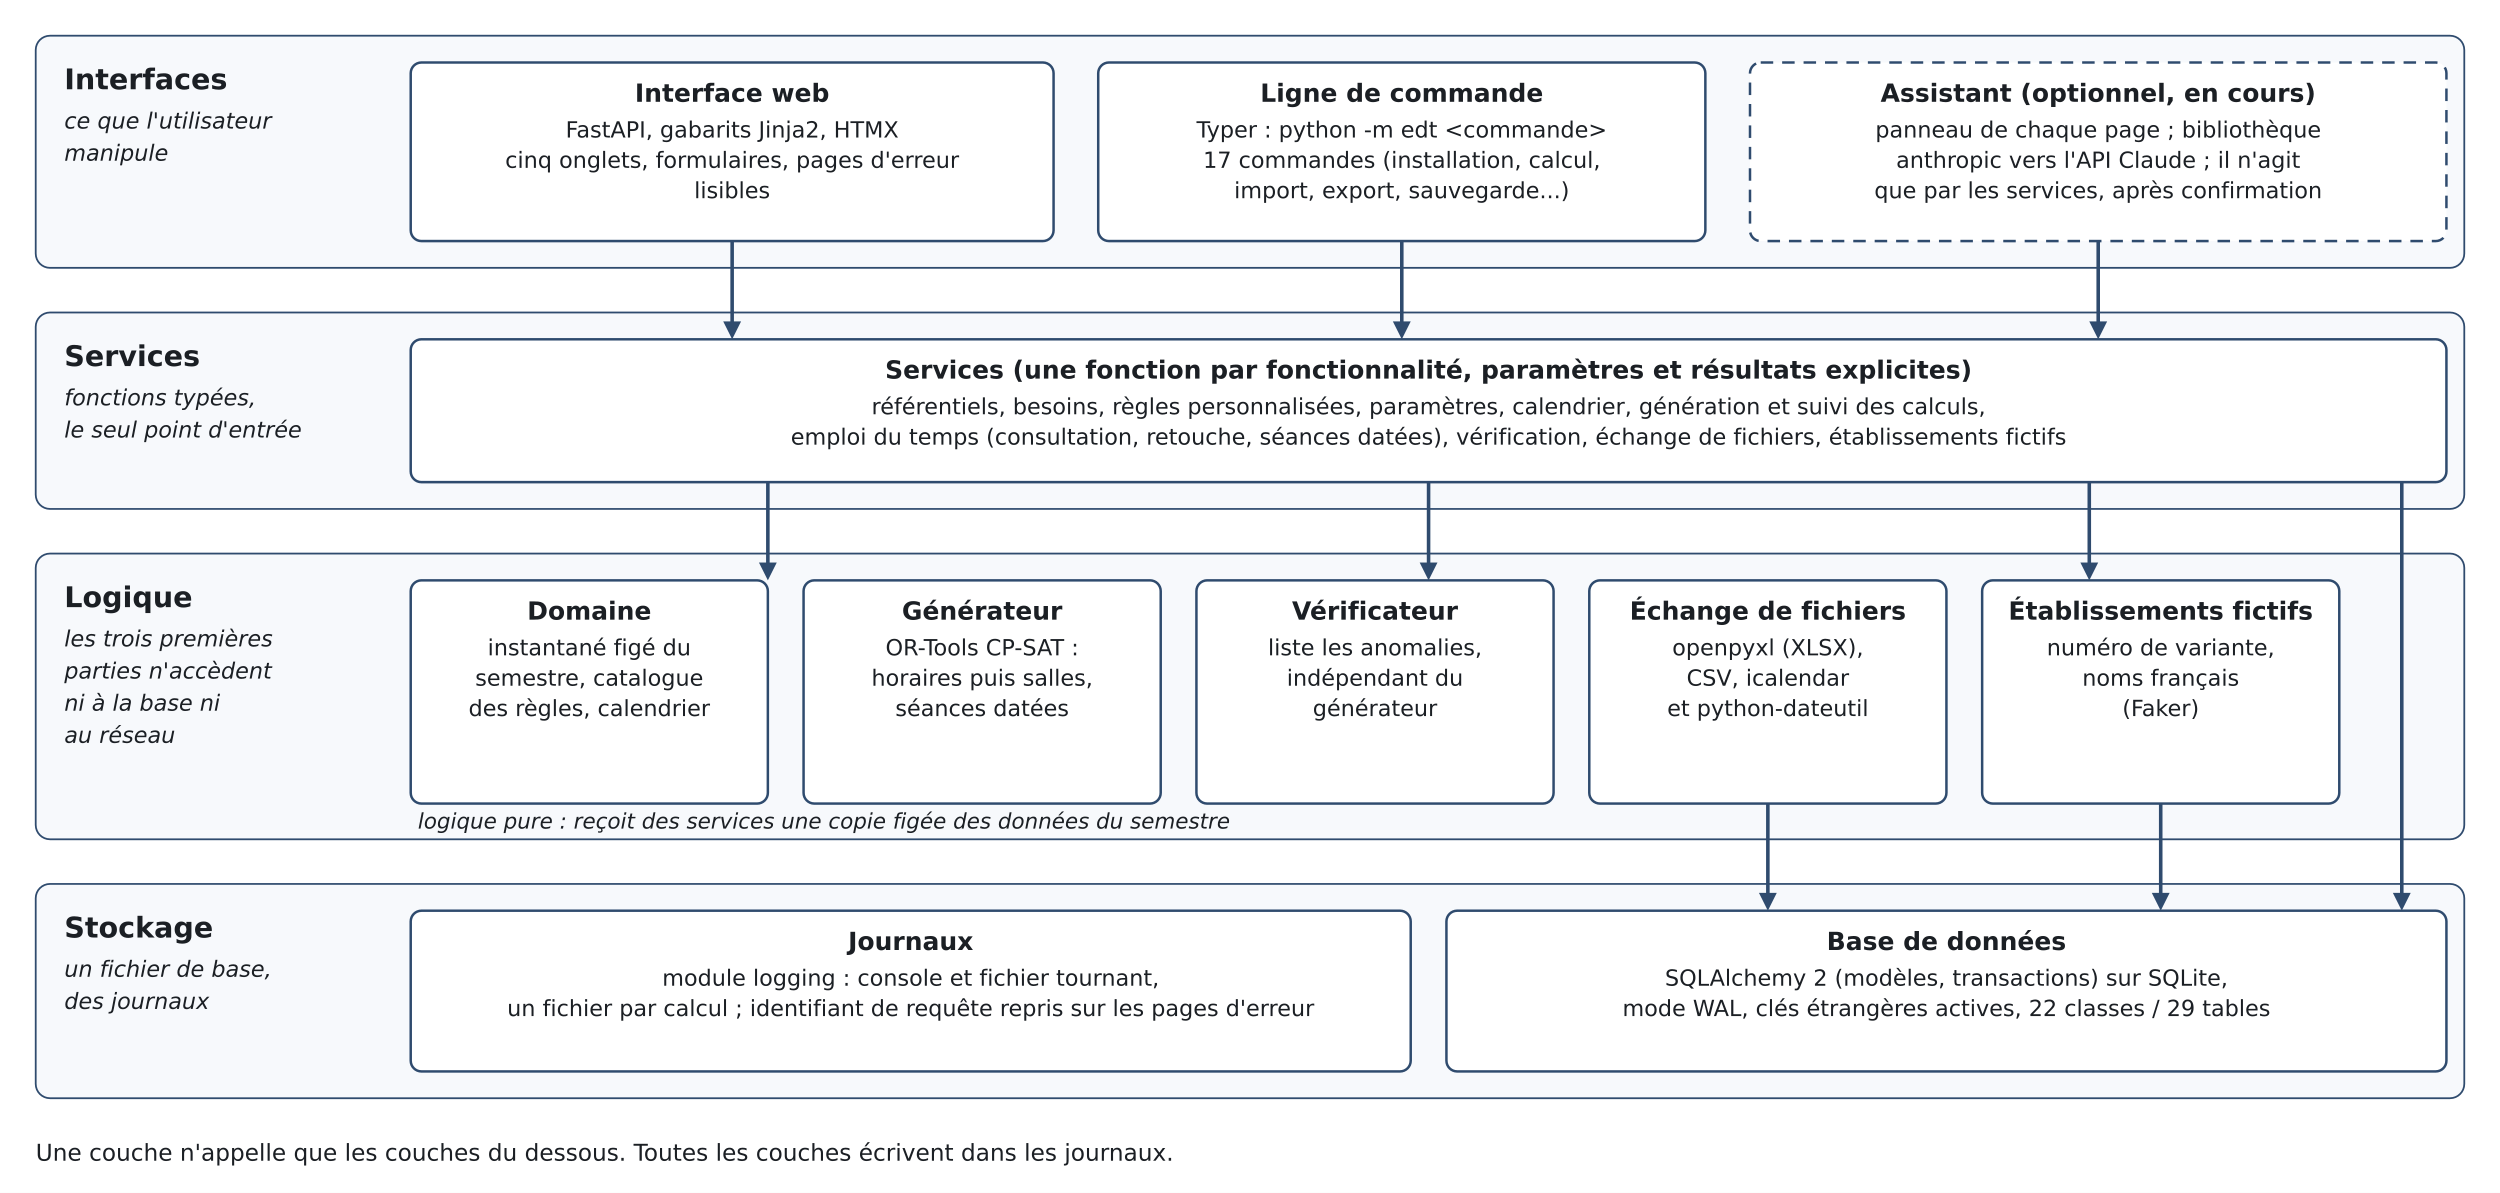
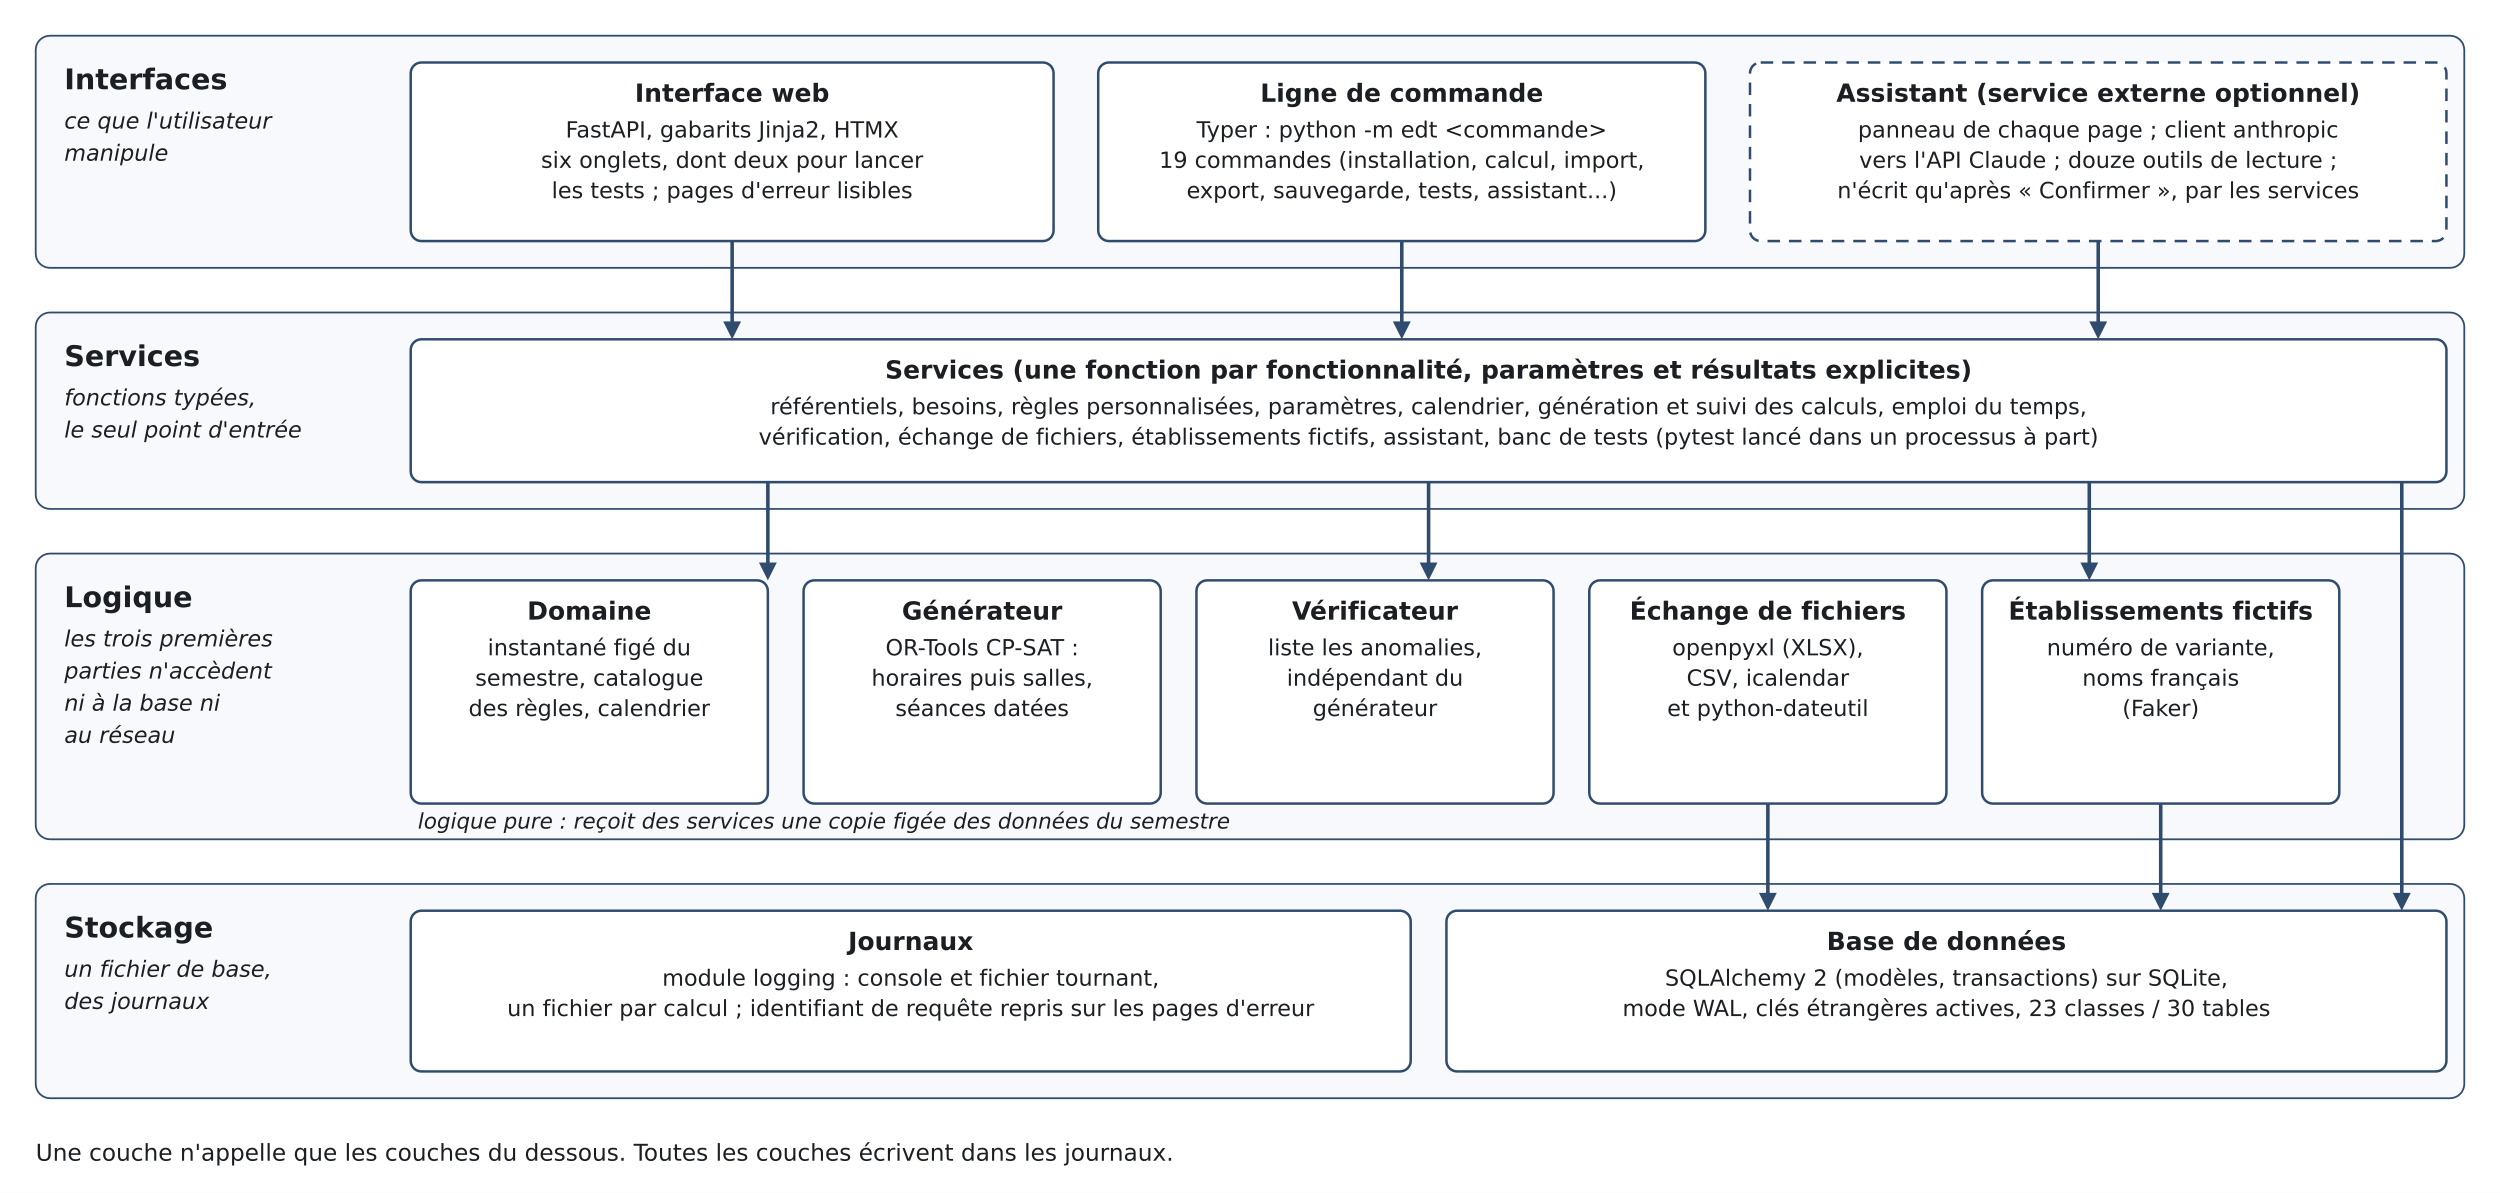
<svg xmlns="http://www.w3.org/2000/svg" width="1400" height="668" viewBox="0 0 1400 668" font-family="Segoe UI, DejaVu Sans, Helvetica, Arial, sans-serif">
  <rect x="0" y="0" width="1400" height="668" fill="#ffffff" />
  <rect x="20" y="20" width="1360" height="130" rx="8" fill="#f7f9fc" stroke="#2f4b6e" stroke-width="1.0" />
  <text x="36.0" y="50.0" font-size="16" text-anchor="start" fill="#1b1f24" font-weight="700">Interfaces</text>
  <text x="36.0" y="72.0" font-size="12.5" text-anchor="start" fill="#1b1f24" font-style="italic">ce que l'utilisateur</text>
  <text x="36.0" y="90.0" font-size="12.5" text-anchor="start" fill="#1b1f24" font-style="italic">manipule</text>
  <rect x="230" y="35" width="360" height="100" rx="6" fill="#ffffff" stroke="#2f4b6e" stroke-width="1.4" />
  <text x="410.0" y="57.0" font-size="14" text-anchor="middle" fill="#1b1f24" font-weight="700">Interface web</text>
  <text x="410.0" y="77.0" font-size="12.5" text-anchor="middle" fill="#1b1f24">FastAPI, gabarits Jinja2, HTMX</text>
-   <text x="410.0" y="94.0" font-size="12.5" text-anchor="middle" fill="#1b1f24">cinq onglets, formulaires, pages d'erreur</text>
-   <text x="410.0" y="111.0" font-size="12.5" text-anchor="middle" fill="#1b1f24">lisibles</text>
+   <text x="410.0" y="94.0" font-size="12.5" text-anchor="middle" fill="#1b1f24">six onglets, dont deux pour lancer</text>
+   <text x="410.0" y="111.0" font-size="12.5" text-anchor="middle" fill="#1b1f24">les tests ; pages d'erreur lisibles</text>
  <rect x="615" y="35" width="340" height="100" rx="6" fill="#ffffff" stroke="#2f4b6e" stroke-width="1.4" />
  <text x="785.0" y="57.0" font-size="14" text-anchor="middle" fill="#1b1f24" font-weight="700">Ligne de commande</text>
  <text x="785.0" y="77.0" font-size="12.5" text-anchor="middle" fill="#1b1f24">Typer : python -m edt &lt;commande&gt;</text>
-   <text x="785.0" y="94.0" font-size="12.5" text-anchor="middle" fill="#1b1f24">17 commandes (installation, calcul,</text>
-   <text x="785.0" y="111.0" font-size="12.5" text-anchor="middle" fill="#1b1f24">import, export, sauvegarde...)</text>
+   <text x="785.0" y="94.0" font-size="12.5" text-anchor="middle" fill="#1b1f24">19 commandes (installation, calcul, import,</text>
+   <text x="785.0" y="111.0" font-size="12.5" text-anchor="middle" fill="#1b1f24">export, sauvegarde, tests, assistant...)</text>
  <rect x="980" y="35" width="390" height="100" rx="6" fill="#ffffff" stroke="#2f4b6e" stroke-width="1.4" stroke-dasharray="7,5" />
-   <text x="1175.0" y="57.0" font-size="14" text-anchor="middle" fill="#1b1f24" font-weight="700">Assistant (optionnel, en cours)</text>
-   <text x="1175.0" y="77.0" font-size="12.5" text-anchor="middle" fill="#1b1f24">panneau de chaque page ; bibliothèque</text>
-   <text x="1175.0" y="94.0" font-size="12.5" text-anchor="middle" fill="#1b1f24">anthropic vers l'API Claude ; il n'agit</text>
-   <text x="1175.0" y="111.0" font-size="12.5" text-anchor="middle" fill="#1b1f24">que par les services, après confirmation</text>
+   <text x="1175.0" y="57.0" font-size="14" text-anchor="middle" fill="#1b1f24" font-weight="700">Assistant (service externe optionnel)</text>
+   <text x="1175.0" y="77.0" font-size="12.5" text-anchor="middle" fill="#1b1f24">panneau de chaque page ; client anthropic</text>
+   <text x="1175.0" y="94.0" font-size="12.5" text-anchor="middle" fill="#1b1f24">vers l'API Claude ; douze outils de lecture ;</text>
+   <text x="1175.0" y="111.0" font-size="12.5" text-anchor="middle" fill="#1b1f24">n'écrit qu'après « Confirmer », par les services</text>
  <rect x="20" y="175" width="1360" height="110" rx="8" fill="#f7f9fc" stroke="#2f4b6e" stroke-width="1.0" />
  <text x="36.0" y="205.0" font-size="16" text-anchor="start" fill="#1b1f24" font-weight="700">Services</text>
  <text x="36.0" y="227.0" font-size="12.5" text-anchor="start" fill="#1b1f24" font-style="italic">fonctions typées,</text>
  <text x="36.0" y="245.0" font-size="12.5" text-anchor="start" fill="#1b1f24" font-style="italic">le seul point d'entrée</text>
  <rect x="230" y="190" width="1140" height="80" rx="6" fill="#ffffff" stroke="#2f4b6e" stroke-width="1.4" />
  <text x="800.0" y="212.0" font-size="14" text-anchor="middle" fill="#1b1f24" font-weight="700">Services (une fonction par fonctionnalité, paramètres et résultats explicites)</text>
-   <text x="800.0" y="232.0" font-size="12.5" text-anchor="middle" fill="#1b1f24">référentiels, besoins, règles personnalisées, paramètres, calendrier, génération et suivi des calculs,</text>
-   <text x="800.0" y="249.0" font-size="12.5" text-anchor="middle" fill="#1b1f24">emploi du temps (consultation, retouche, séances datées), vérification, échange de fichiers, établissements fictifs</text>
+   <text x="800.0" y="232.0" font-size="12.5" text-anchor="middle" fill="#1b1f24">référentiels, besoins, règles personnalisées, paramètres, calendrier, génération et suivi des calculs, emploi du temps,</text>
+   <text x="800.0" y="249.0" font-size="12.5" text-anchor="middle" fill="#1b1f24">vérification, échange de fichiers, établissements fictifs, assistant, banc de tests (pytest lancé dans un processus à part)</text>
  <rect x="20" y="310" width="1360" height="160" rx="8" fill="#f7f9fc" stroke="#2f4b6e" stroke-width="1.0" />
  <text x="36.0" y="340.0" font-size="16" text-anchor="start" fill="#1b1f24" font-weight="700">Logique</text>
  <text x="36.0" y="362.0" font-size="12.5" text-anchor="start" fill="#1b1f24" font-style="italic">les trois premières</text>
  <text x="36.0" y="380.0" font-size="12.5" text-anchor="start" fill="#1b1f24" font-style="italic">parties n'accèdent</text>
  <text x="36.0" y="398.0" font-size="12.5" text-anchor="start" fill="#1b1f24" font-style="italic">ni à la base ni</text>
  <text x="36.0" y="416.0" font-size="12.5" text-anchor="start" fill="#1b1f24" font-style="italic">au réseau</text>
  <rect x="230" y="325" width="200" height="125" rx="6" fill="#ffffff" stroke="#2f4b6e" stroke-width="1.4" />
  <text x="330.0" y="347.0" font-size="14" text-anchor="middle" fill="#1b1f24" font-weight="700">Domaine</text>
  <text x="330.0" y="367.0" font-size="12.5" text-anchor="middle" fill="#1b1f24">instantané figé du</text>
  <text x="330.0" y="384.0" font-size="12.5" text-anchor="middle" fill="#1b1f24">semestre, catalogue</text>
  <text x="330.0" y="401.0" font-size="12.5" text-anchor="middle" fill="#1b1f24">des règles, calendrier</text>
  <rect x="450" y="325" width="200" height="125" rx="6" fill="#ffffff" stroke="#2f4b6e" stroke-width="1.4" />
  <text x="550.0" y="347.0" font-size="14" text-anchor="middle" fill="#1b1f24" font-weight="700">Générateur</text>
  <text x="550.0" y="367.0" font-size="12.5" text-anchor="middle" fill="#1b1f24">OR-Tools CP-SAT :</text>
  <text x="550.0" y="384.0" font-size="12.5" text-anchor="middle" fill="#1b1f24">horaires puis salles,</text>
  <text x="550.0" y="401.0" font-size="12.5" text-anchor="middle" fill="#1b1f24">séances datées</text>
  <rect x="670" y="325" width="200" height="125" rx="6" fill="#ffffff" stroke="#2f4b6e" stroke-width="1.4" />
  <text x="770.0" y="347.0" font-size="14" text-anchor="middle" fill="#1b1f24" font-weight="700">Vérificateur</text>
  <text x="770.0" y="367.0" font-size="12.5" text-anchor="middle" fill="#1b1f24">liste les anomalies,</text>
  <text x="770.0" y="384.0" font-size="12.5" text-anchor="middle" fill="#1b1f24">indépendant du</text>
  <text x="770.0" y="401.0" font-size="12.5" text-anchor="middle" fill="#1b1f24">générateur</text>
  <rect x="890" y="325" width="200" height="125" rx="6" fill="#ffffff" stroke="#2f4b6e" stroke-width="1.4" />
  <text x="990.0" y="347.0" font-size="14" text-anchor="middle" fill="#1b1f24" font-weight="700">Échange de fichiers</text>
  <text x="990.0" y="367.0" font-size="12.5" text-anchor="middle" fill="#1b1f24">openpyxl (XLSX),</text>
  <text x="990.0" y="384.0" font-size="12.5" text-anchor="middle" fill="#1b1f24">CSV, icalendar</text>
  <text x="990.0" y="401.0" font-size="12.5" text-anchor="middle" fill="#1b1f24">et python-dateutil</text>
  <rect x="1110" y="325" width="200" height="125" rx="6" fill="#ffffff" stroke="#2f4b6e" stroke-width="1.4" />
  <text x="1210.0" y="347.0" font-size="14" text-anchor="middle" fill="#1b1f24" font-weight="700">Établissements fictifs</text>
  <text x="1210.0" y="367.0" font-size="12.5" text-anchor="middle" fill="#1b1f24">numéro de variante,</text>
  <text x="1210.0" y="384.0" font-size="12.5" text-anchor="middle" fill="#1b1f24">noms français</text>
  <text x="1210.0" y="401.0" font-size="12.5" text-anchor="middle" fill="#1b1f24">(Faker)</text>
  <rect x="20" y="495" width="1360" height="120" rx="8" fill="#f7f9fc" stroke="#2f4b6e" stroke-width="1.0" />
  <text x="36.0" y="525.0" font-size="16" text-anchor="start" fill="#1b1f24" font-weight="700">Stockage</text>
  <text x="36.0" y="547.0" font-size="12.5" text-anchor="start" fill="#1b1f24" font-style="italic">un fichier de base,</text>
  <text x="36.0" y="565.0" font-size="12.5" text-anchor="start" fill="#1b1f24" font-style="italic">des journaux</text>
  <rect x="810" y="510" width="560" height="90" rx="6" fill="#ffffff" stroke="#2f4b6e" stroke-width="1.4" />
  <text x="1090.0" y="532.0" font-size="14" text-anchor="middle" fill="#1b1f24" font-weight="700">Base de données</text>
  <text x="1090.0" y="552.0" font-size="12.5" text-anchor="middle" fill="#1b1f24">SQLAlchemy 2 (modèles, transactions) sur SQLite,</text>
-   <text x="1090.0" y="569.0" font-size="12.5" text-anchor="middle" fill="#1b1f24">mode WAL, clés étrangères actives, 22 classes / 29 tables</text>
+   <text x="1090.0" y="569.0" font-size="12.5" text-anchor="middle" fill="#1b1f24">mode WAL, clés étrangères actives, 23 classes / 30 tables</text>
  <rect x="230" y="510" width="560" height="90" rx="6" fill="#ffffff" stroke="#2f4b6e" stroke-width="1.4" />
  <text x="510.0" y="532.0" font-size="14" text-anchor="middle" fill="#1b1f24" font-weight="700">Journaux</text>
  <text x="510.0" y="552.0" font-size="12.5" text-anchor="middle" fill="#1b1f24">module logging : console et fichier tournant,</text>
  <text x="510.0" y="569.0" font-size="12.5" text-anchor="middle" fill="#1b1f24">un fichier par calcul ; identifiant de requête repris sur les pages d'erreur</text>
  <polyline points="410.0,135.0 410.0,182.0" fill="none" stroke="#2f4b6e" stroke-width="2" />
  <polygon points="410.0,190.0 405.0,180.0 415.0,180.0" fill="#2f4b6e" />
  <polyline points="785.0,135.0 785.0,182.0" fill="none" stroke="#2f4b6e" stroke-width="2" />
  <polygon points="785.0,190.0 780.0,180.0 790.0,180.0" fill="#2f4b6e" />
  <polyline points="1175.0,135.0 1175.0,182.0" fill="none" stroke="#2f4b6e" stroke-width="2" />
  <polygon points="1175.0,190.0 1170.0,180.0 1180.0,180.0" fill="#2f4b6e" />
  <polyline points="430.0,270.0 430.0,317.0" fill="none" stroke="#2f4b6e" stroke-width="2" />
  <polygon points="430.0,325.0 425.0,315.0 435.0,315.0" fill="#2f4b6e" />
  <polyline points="800.0,270.0 800.0,317.0" fill="none" stroke="#2f4b6e" stroke-width="2" />
  <polygon points="800.0,325.0 795.0,315.0 805.0,315.0" fill="#2f4b6e" />
  <polyline points="1170.0,270.0 1170.0,317.0" fill="none" stroke="#2f4b6e" stroke-width="2" />
  <polygon points="1170.0,325.0 1165.0,315.0 1175.0,315.0" fill="#2f4b6e" />
  <polyline points="1345.0,270.0 1345.0,502.0" fill="none" stroke="#2f4b6e" stroke-width="2" />
  <polygon points="1345.0,510.0 1340.0,500.0 1350.0,500.0" fill="#2f4b6e" />
  <polyline points="990.0,450.0 990.0,502.0" fill="none" stroke="#2f4b6e" stroke-width="2" />
  <polygon points="990.0,510.0 985.0,500.0 995.0,500.0" fill="#2f4b6e" />
  <polyline points="1210.0,450.0 1210.0,502.0" fill="none" stroke="#2f4b6e" stroke-width="2" />
  <polygon points="1210.0,510.0 1205.0,500.0 1215.0,500.0" fill="#2f4b6e" />
  <text x="234.0" y="464.0" font-size="12" text-anchor="start" fill="#1b1f24" font-style="italic">logique pure : reçoit des services une copie figée des données du semestre</text>
  <text x="20.0" y="650.0" font-size="13" text-anchor="start" fill="#1b1f24">Une couche n'appelle que les couches du dessous. Toutes les couches écrivent dans les journaux.</text>
</svg>
